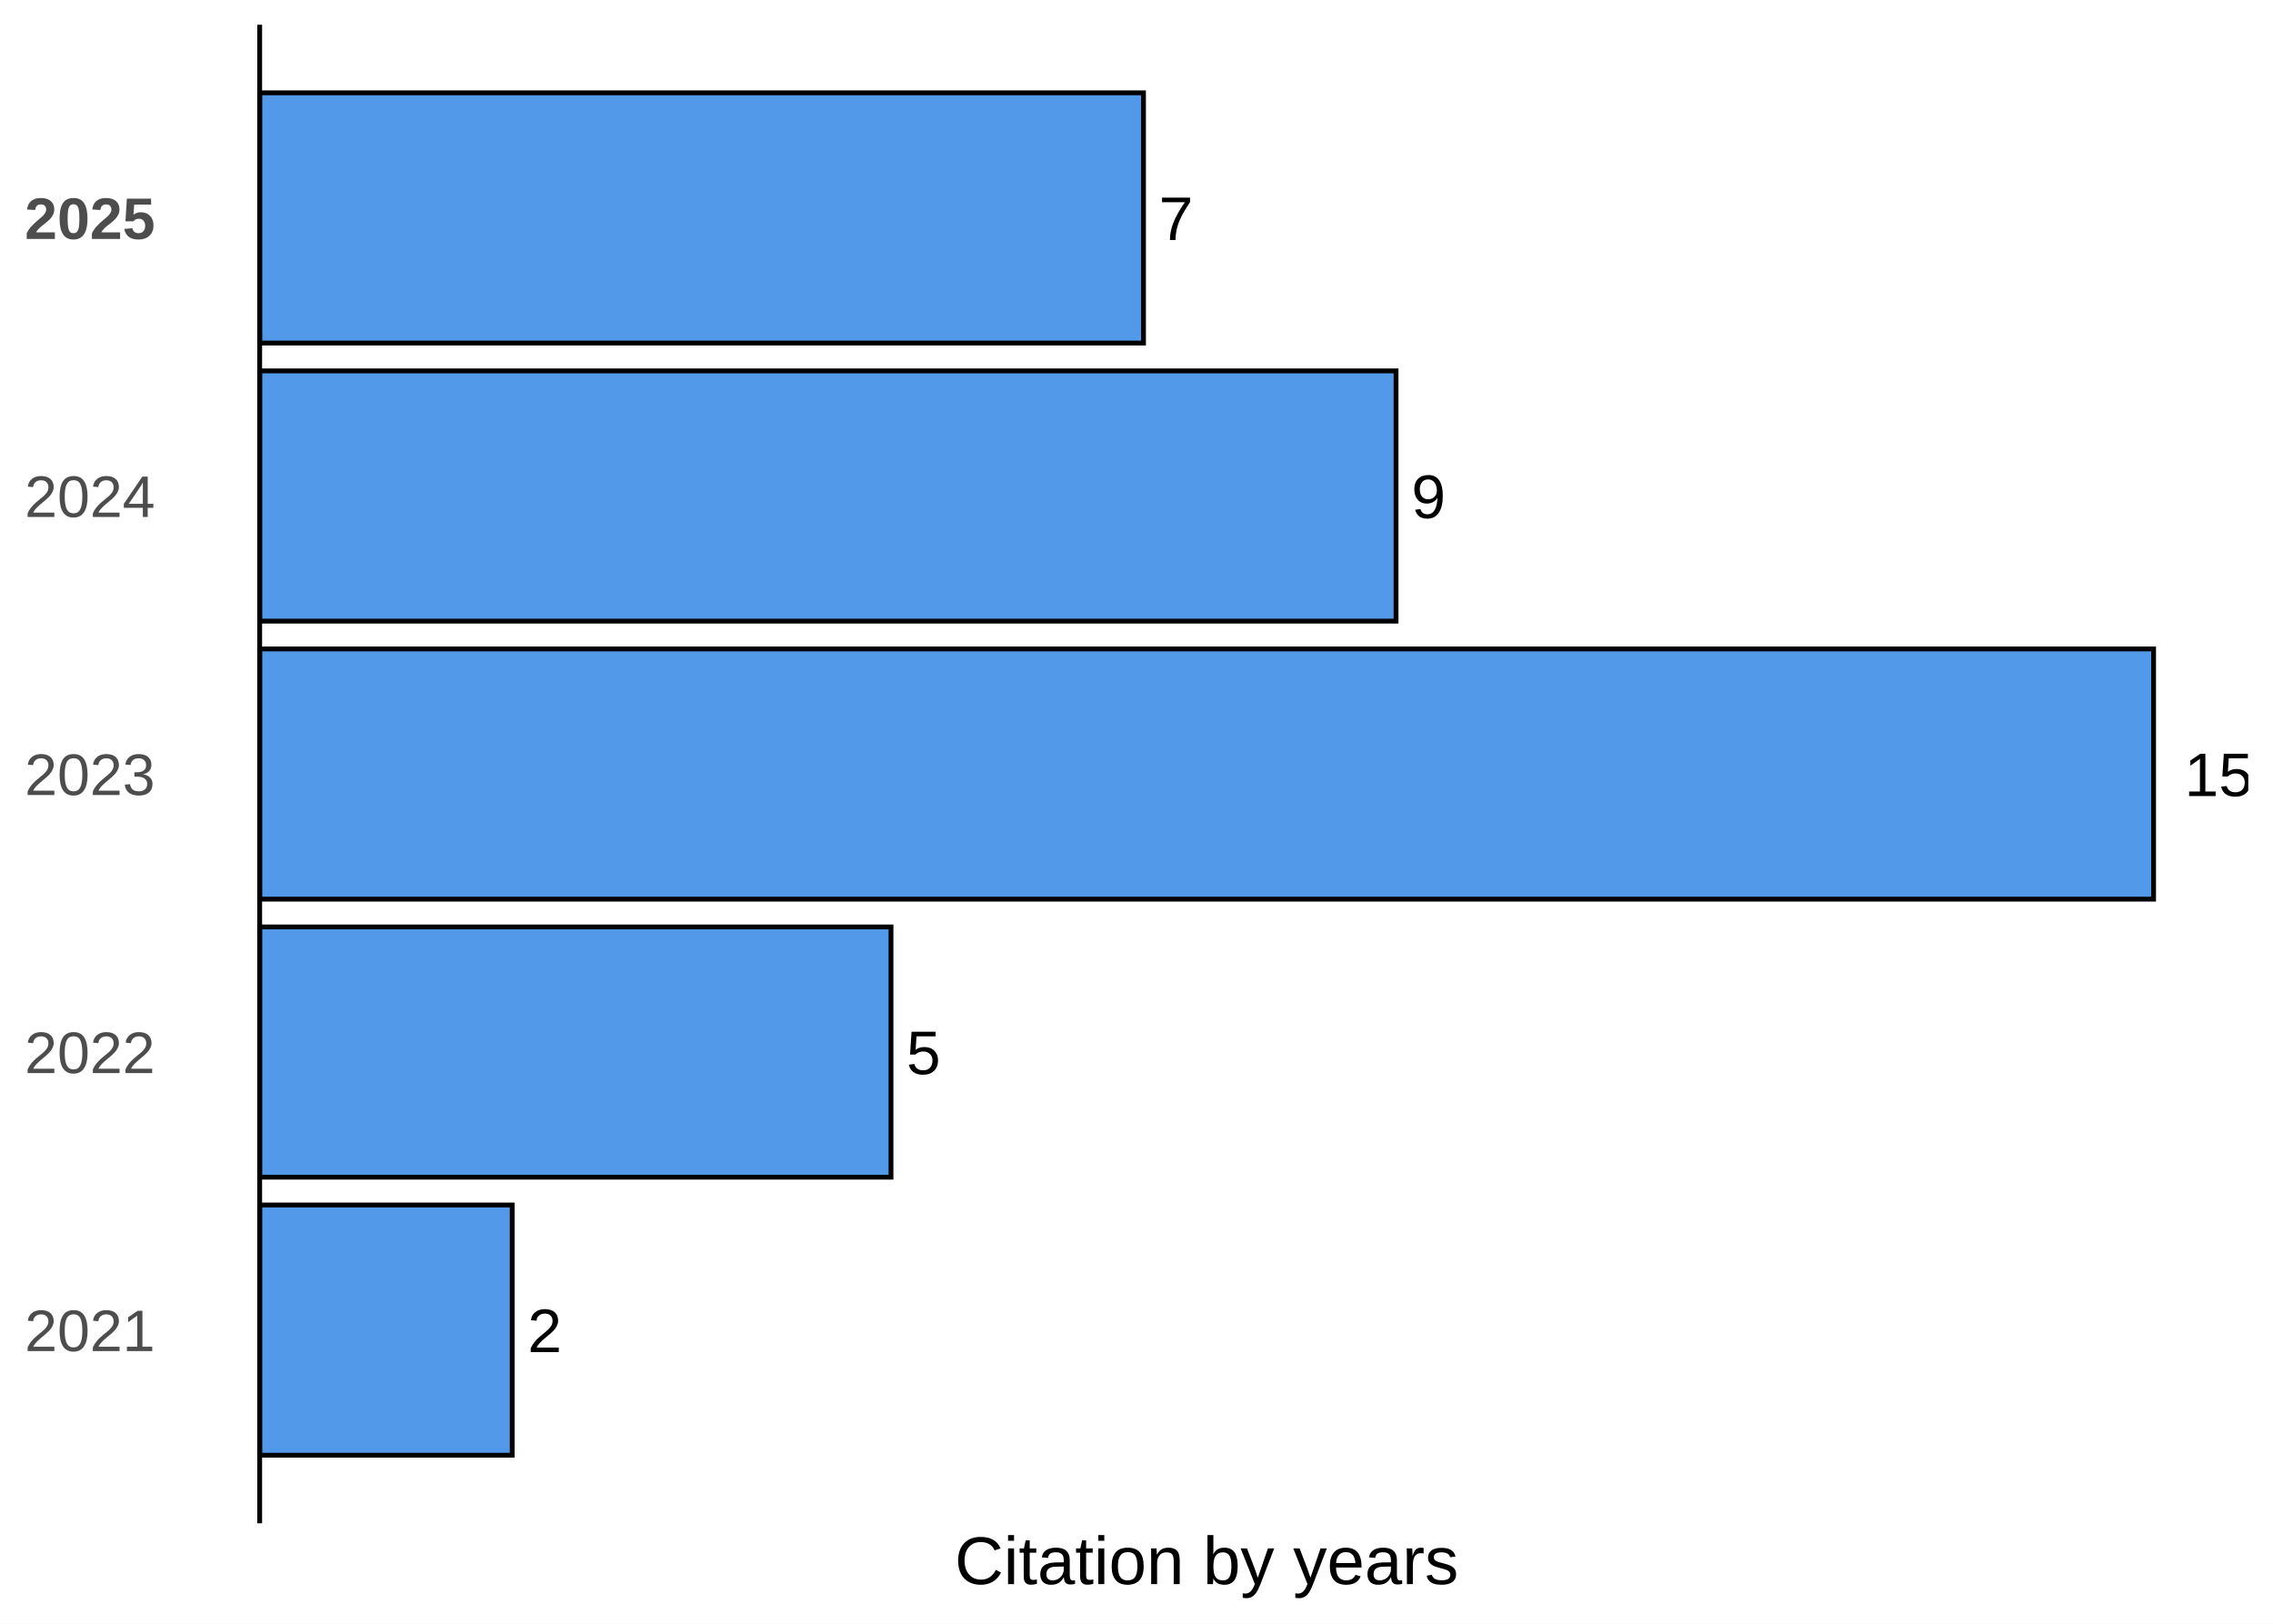
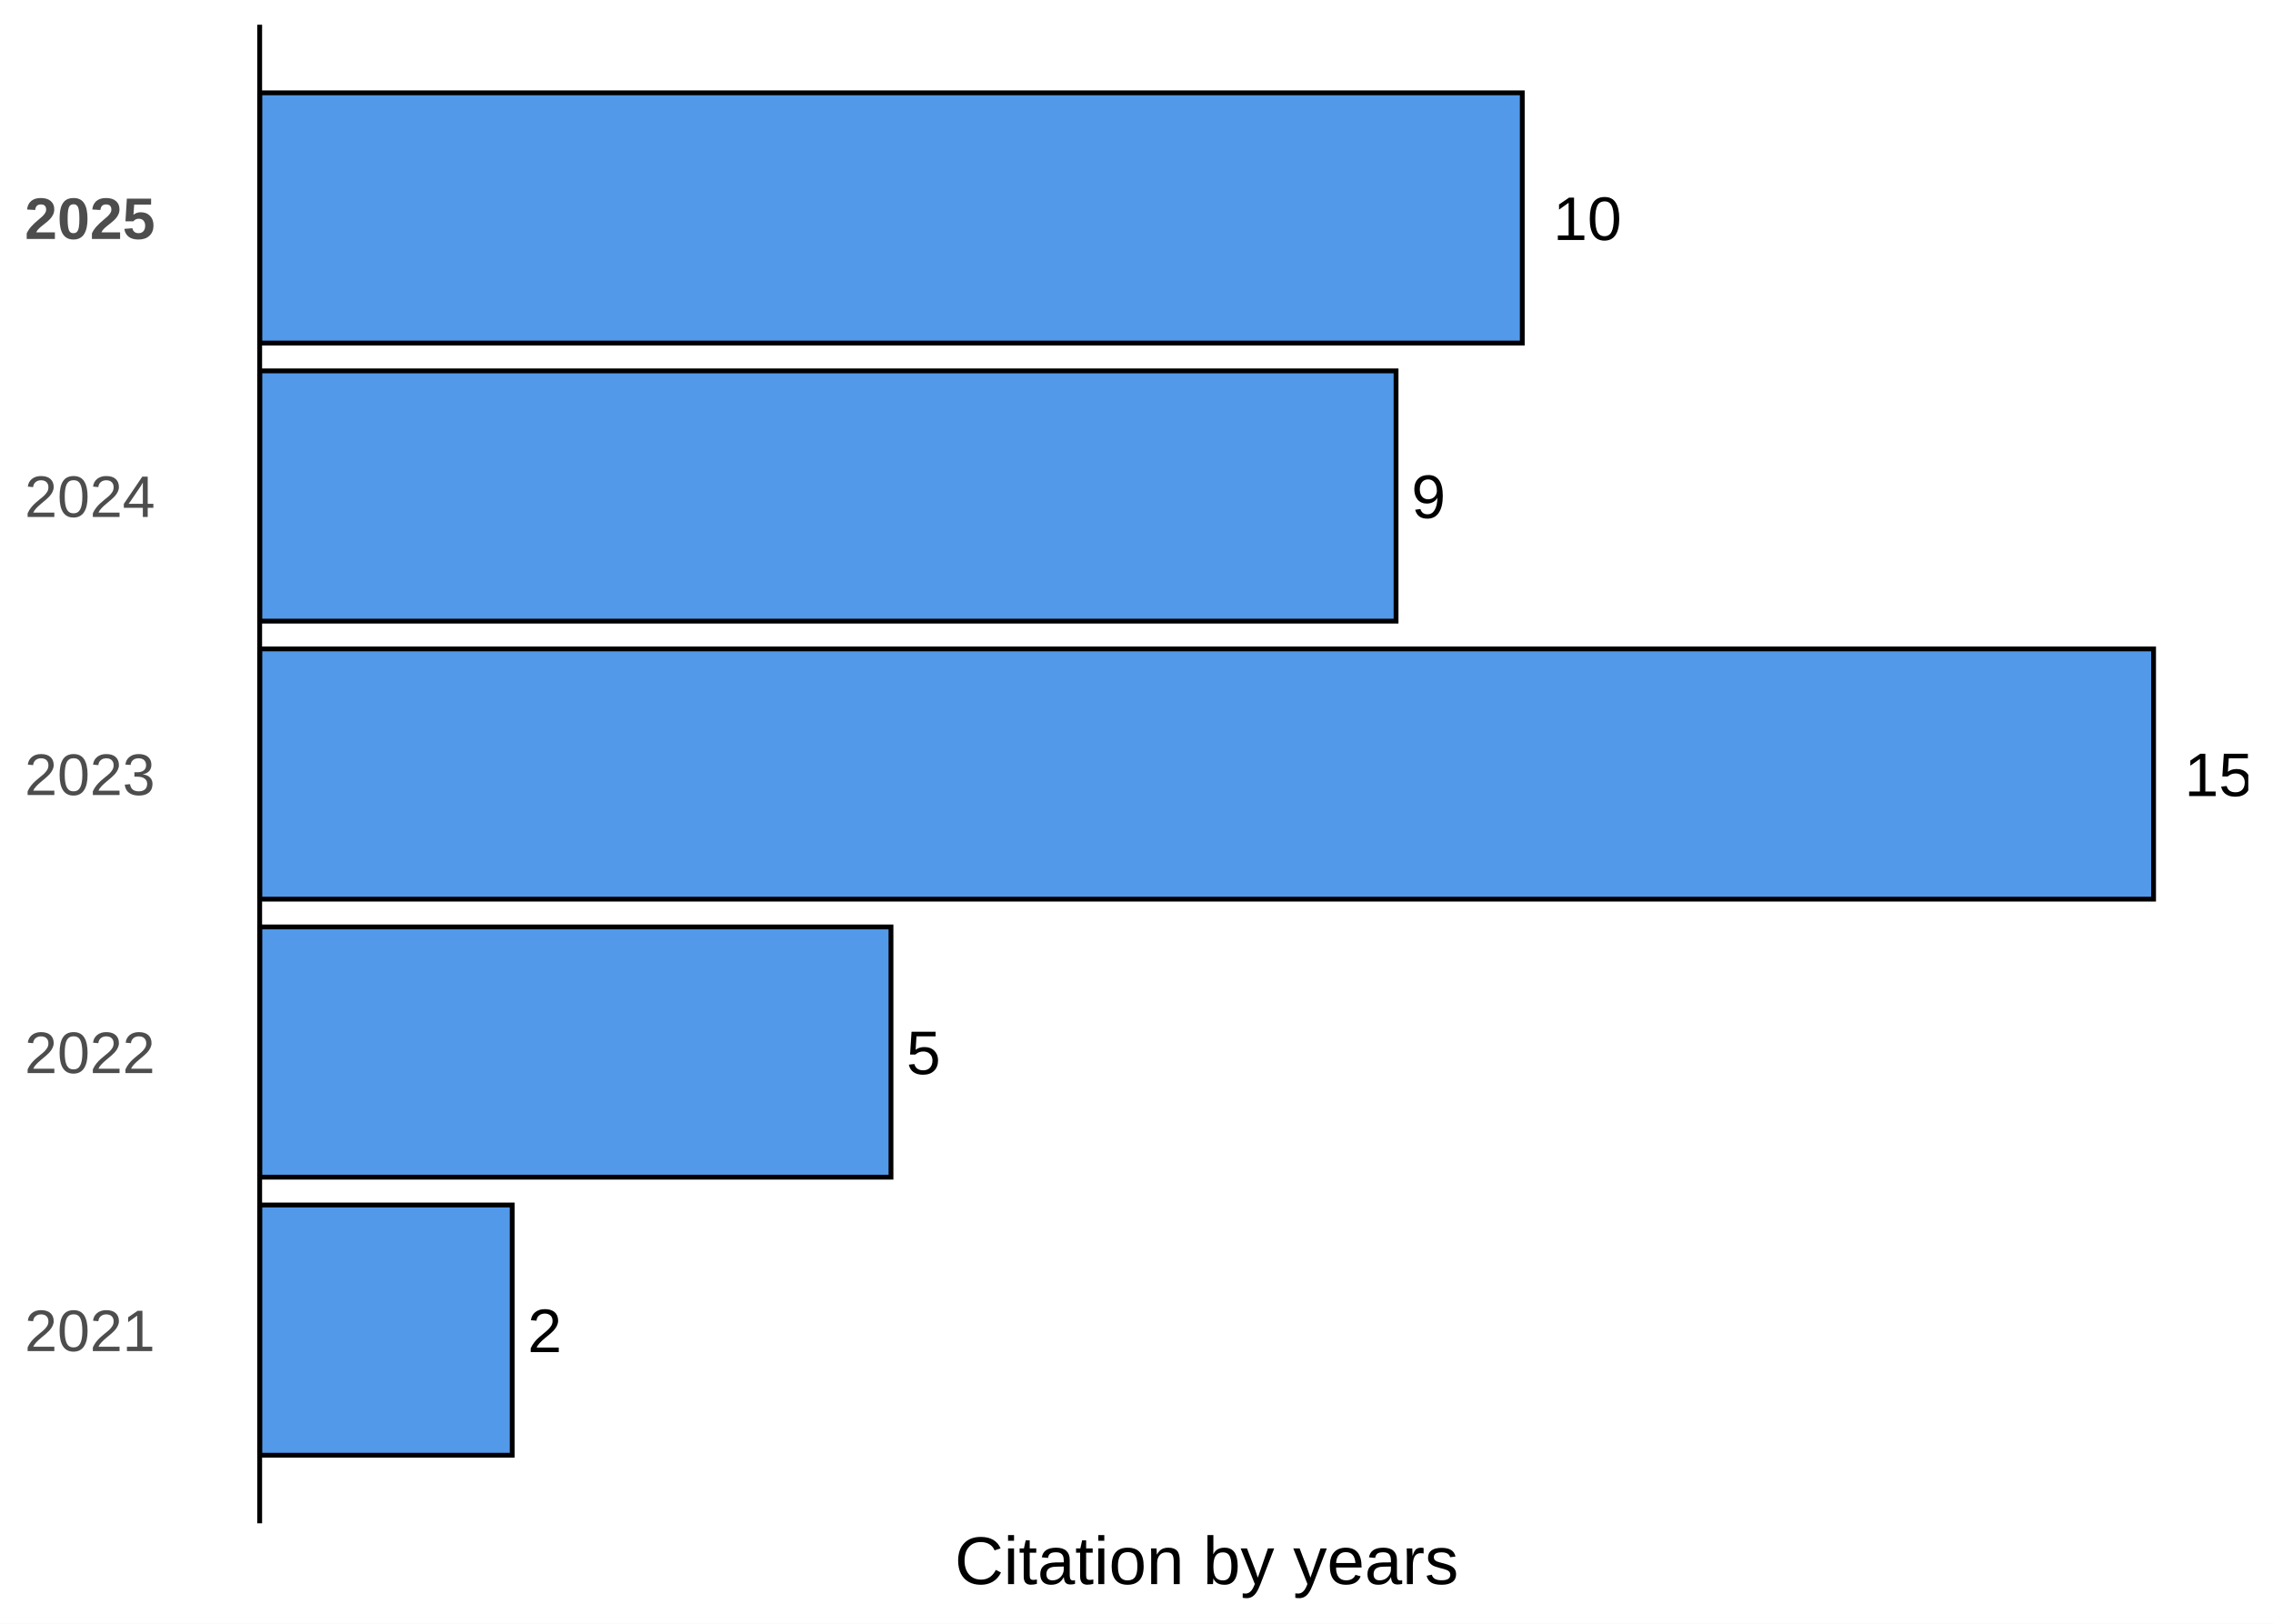
<svg xmlns="http://www.w3.org/2000/svg" width="504.00pt" height="360.00pt" viewBox="0 0 504.00 360.00">
  <g class="svglite">
    <defs>
      <style type="text/css">
    .svglite line, .svglite polyline, .svglite polygon, .svglite path, .svglite rect, .svglite circle {
      fill: none;
      stroke: #000000;
      stroke-linecap: round;
      stroke-linejoin: round;
      stroke-miterlimit: 10.00;
    }
    .svglite text {
      white-space: pre;
    }
    .svglite g.glyphgroup path {
      fill: inherit;
      stroke: none;
    }
  </style>
    </defs>
    <rect width="100%" height="100%" style="stroke: none; fill: #FFFFFF;" />
    <defs>
      <clipPath id="cpMC4wMHw1MDQuMDB8MC4wMHwzNjAuMDA=">
        <rect x="0.00" y="0.00" width="504.00" height="360.00" />
      </clipPath>
    </defs>
    <g clip-path="url(#cpMC4wMHw1MDQuMDB8MC4wMHwzNjAuMDA=)">
</g>
    <defs>
      <clipPath id="cpMzYuNTh8NDk4LjUyfDUuNDh8MzM3Ljc0">
        <rect x="36.58" y="5.48" width="461.94" height="332.26" />
      </clipPath>
    </defs>
    <g clip-path="url(#cpMzYuNTh8NDk4LjUyfDUuNDh8MzM3Ljc0)">
      <rect x="57.58" y="267.16" width="55.99" height="55.48" style="stroke-width: 1.07; stroke-linecap: butt; stroke-linejoin: miter; fill: #2780E3; fill-opacity: 0.80;" />
      <rect x="57.58" y="205.51" width="139.98" height="55.48" style="stroke-width: 1.07; stroke-linecap: butt; stroke-linejoin: miter; fill: #2780E3; fill-opacity: 0.80;" />
      <rect x="57.58" y="143.87" width="419.94" height="55.48" style="stroke-width: 1.07; stroke-linecap: butt; stroke-linejoin: miter; fill: #2780E3; fill-opacity: 0.80;" />
      <rect x="57.58" y="82.23" width="251.97" height="55.48" style="stroke-width: 1.07; stroke-linecap: butt; stroke-linejoin: miter; fill: #2780E3; fill-opacity: 0.80;" />
-       <rect x="57.58" y="20.58" width="195.97" height="55.48" style="stroke-width: 1.07; stroke-linecap: butt; stroke-linejoin: miter; fill: #2780E3; fill-opacity: 0.80;" />
+       <rect x="57.58" y="20.58" width="279.96" height="55.48" style="stroke-width: 1.07; stroke-linecap: butt; stroke-linejoin: miter; fill: #2780E3; fill-opacity: 0.80;" />
      <text x="116.99" y="299.78" style="font-size: 13.66px; font-family: &quot;Arial&quot;;" textLength="7.59px" lengthAdjust="spacingAndGlyphs">2</text>
      <text x="200.98" y="238.14" style="font-size: 13.66px; font-family: &quot;Arial&quot;;" textLength="7.59px" lengthAdjust="spacingAndGlyphs">5</text>
      <text x="484.36" y="176.50" style="font-size: 13.66px; font-family: &quot;Arial&quot;;" textLength="15.19px" lengthAdjust="spacingAndGlyphs">15</text>
      <text x="312.96" y="114.85" style="font-size: 13.66px; font-family: &quot;Arial&quot;;" textLength="7.59px" lengthAdjust="spacingAndGlyphs">9</text>
-       <text x="256.97" y="53.21" style="font-size: 13.66px; font-family: &quot;Arial&quot;;" textLength="7.59px" lengthAdjust="spacingAndGlyphs">7</text>
+       <text x="344.38" y="53.21" style="font-size: 13.66px; font-family: &quot;Arial&quot;;" textLength="15.19px" lengthAdjust="spacingAndGlyphs">10</text>
      <line x1="57.58" y1="337.74" x2="57.58" y2="5.48" style="stroke-width: 1.07; stroke-linecap: butt;" />
    </g>
    <g clip-path="url(#cpMC4wMHw1MDQuMDB8MC4wMHwzNjAuMDA=)">
      <text x="34.39" y="299.55" text-anchor="end" style="font-size: 13.00px;fill: #4D4D4D; font-family: &quot;Arial&quot;;" textLength="28.94px" lengthAdjust="spacingAndGlyphs">2021</text>
      <text x="34.39" y="237.91" text-anchor="end" style="font-size: 13.00px;fill: #4D4D4D; font-family: &quot;Arial&quot;;" textLength="28.94px" lengthAdjust="spacingAndGlyphs">2022</text>
      <text x="34.39" y="176.26" text-anchor="end" style="font-size: 13.00px;fill: #4D4D4D; font-family: &quot;Arial&quot;;" textLength="28.94px" lengthAdjust="spacingAndGlyphs">2023</text>
      <text x="34.39" y="114.62" text-anchor="end" style="font-size: 13.00px;fill: #4D4D4D; font-family: &quot;Arial&quot;;" textLength="28.94px" lengthAdjust="spacingAndGlyphs">2024</text>
      <text x="34.39" y="52.98" text-anchor="end" style="font-size: 13.00px; font-weight: bold;fill: #4D4D4D; font-family: &quot;Arial&quot;;" textLength="28.94px" lengthAdjust="spacingAndGlyphs">2025</text>
      <text x="267.55" y="351.22" text-anchor="middle" style="font-size: 15.00px; font-family: &quot;Arial&quot;;" textLength="111.73px" lengthAdjust="spacingAndGlyphs">Citation by years</text>
    </g>
  </g>
</svg>
